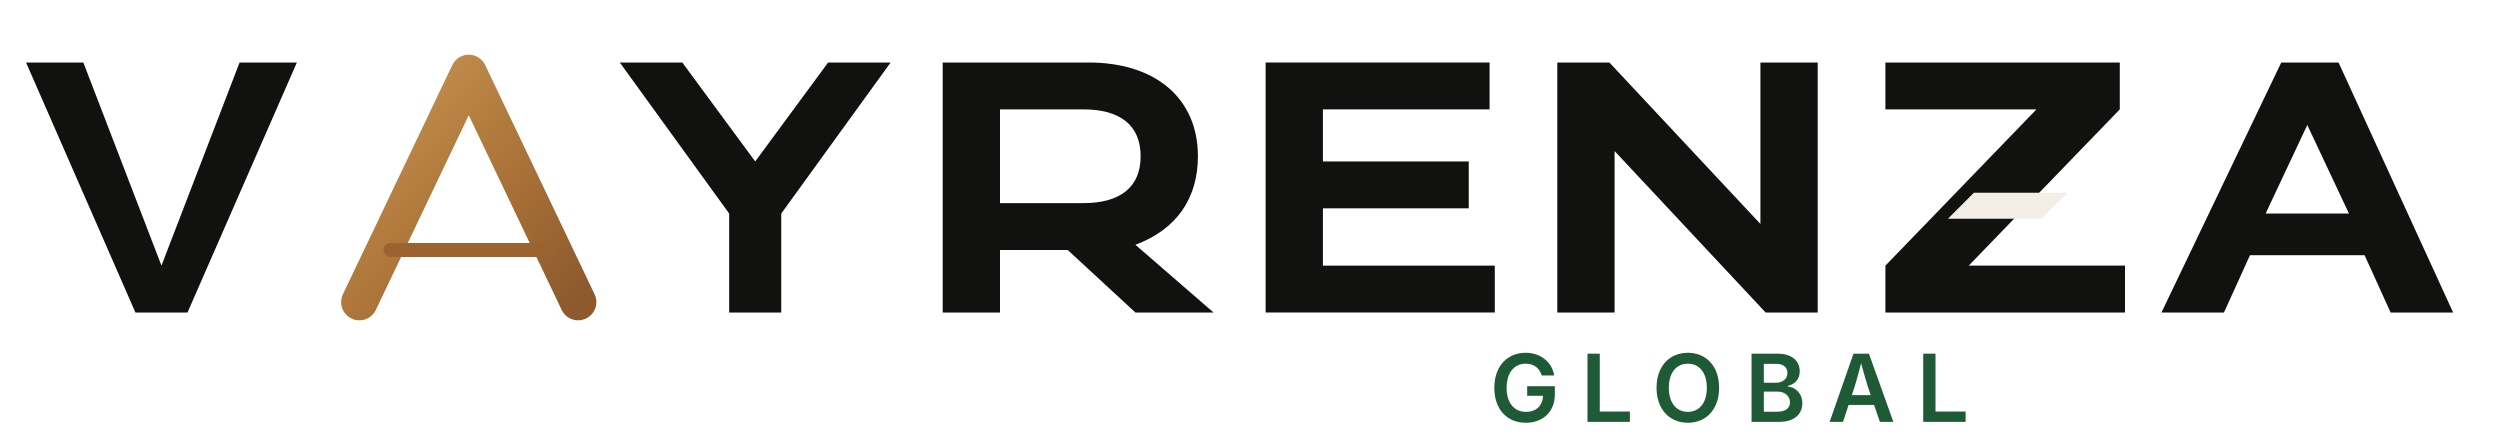
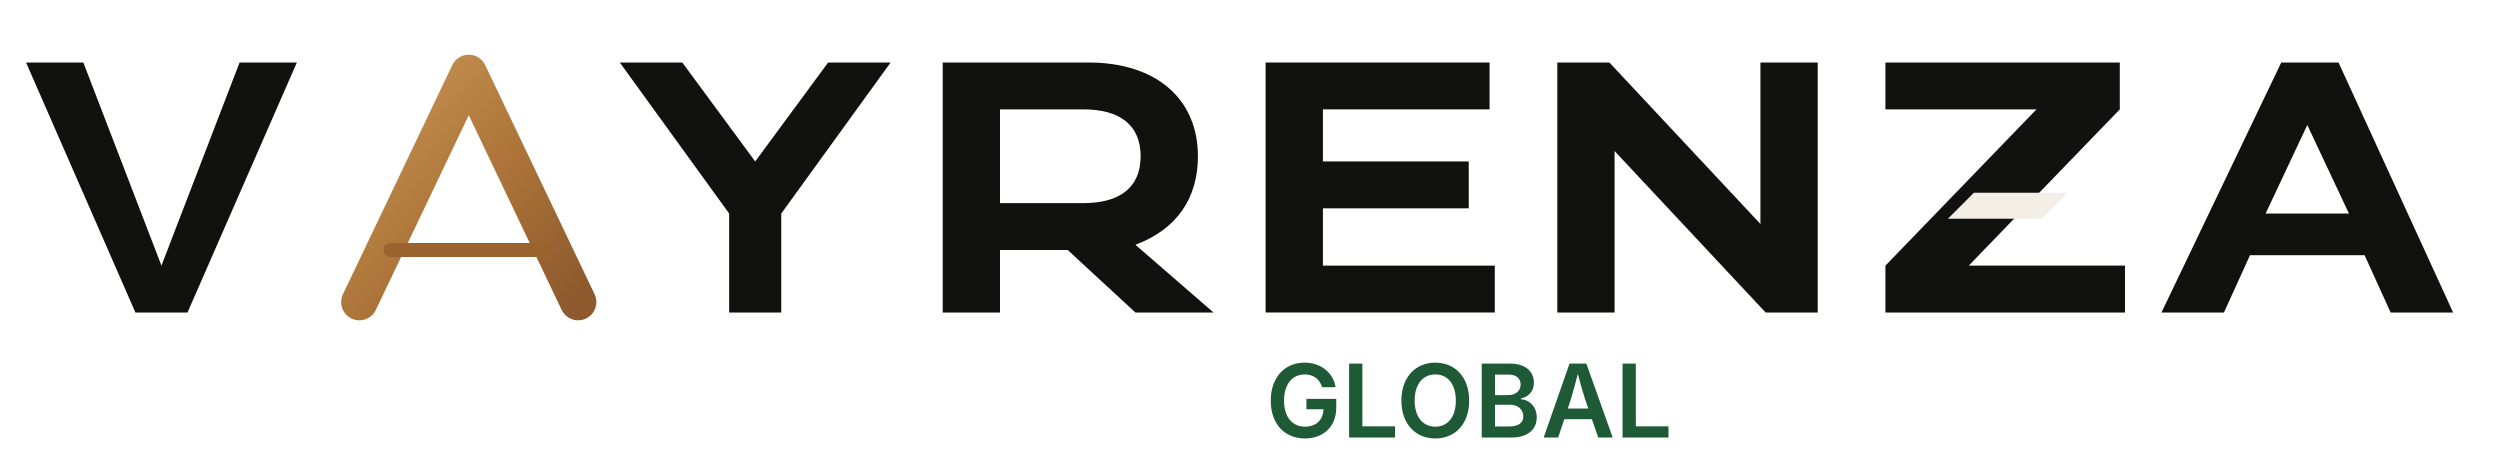
- <svg xmlns="http://www.w3.org/2000/svg" viewBox="0 0 480 84" preserveAspectRatio="xMinYMid meet" role="img" aria-labelledby="title desc">
+ <svg xmlns="http://www.w3.org/2000/svg" viewBox="0 0 480 88" preserveAspectRatio="xMinYMid meet" role="img" aria-labelledby="title desc">
  <defs>
    <linearGradient id="wood" x1="0" y1="0" x2="1" y2="1">
      <stop offset="0" stop-color="#c89554" />
      <stop offset="0.52" stop-color="#ad7539" />
      <stop offset="1" stop-color="#8d592d" />
    </linearGradient>
  </defs>
  <style>
    .mark{fill:#11110f}
    .hanger{fill:none;stroke:url(#wood);stroke-width:7;stroke-linecap:round;stroke-linejoin:round}
    .hangerbar{fill:none;stroke:#9a632f;stroke-width:2.7;stroke-linecap:round}
-     .global{font-family:Inter,Arial,sans-serif;font-size:18px;font-weight:600;letter-spacing:4px;fill:#1F5A36}
+     .global{font-family:Inter,Arial,sans-serif;font-size:19.5px;font-weight:600;letter-spacing:0;fill:#1F5A36}
  </style>
  <path class="mark" d="M5 12h11l15 39 15-39h11L36 60H26L5 12Z" />
  <g aria-hidden="true" transform="translate(66 6)">
    <path class="hanger" d="M24 8 3 52M24 8l21 44" />
    <path class="hangerbar" d="M9 42h30" />
  </g>
  <path class="mark" d="M119 12h12l14 19 14-19h12l-21 29v19h-10V41l-21-29Z" />
  <path class="mark" fill-rule="evenodd" d="M181 12h28c13 0 21 7 21 18 0 8-4 14-12 17l15 13h-15l-13-12h-13v12h-11V12Zm11 9v18h16c7 0 11-3 11-9s-4-9-11-9h-16Z" />
  <path class="mark" d="M243 12h43v9h-32v10h28v9h-28v11h33v9h-44V12Z" />
  <path class="mark" d="M299 12h10l29 31V12h11v48h-10l-29-31v31h-11V12Z" />
  <path class="mark" d="M362 12h45v9l-29 30h30v9h-46v-9l29-30h-29v-9Z" />
  <path d="M379 37h18l-5 5h-18l5-5Z" fill="#F3EFE7" />
  <path class="mark" fill-rule="evenodd" d="M438 12h11l22 48h-12l-5-11h-22l-5 11h-12l23-48Zm5 12-8 17h16l-8-17Z" />
-   <text class="global" x="286" y="81">GLOBAL</text>
+   <text class="global" x="243" y="84" textLength="228" lengthAdjust="spacingAndGlyphs">GLOBAL</text>
</svg>
